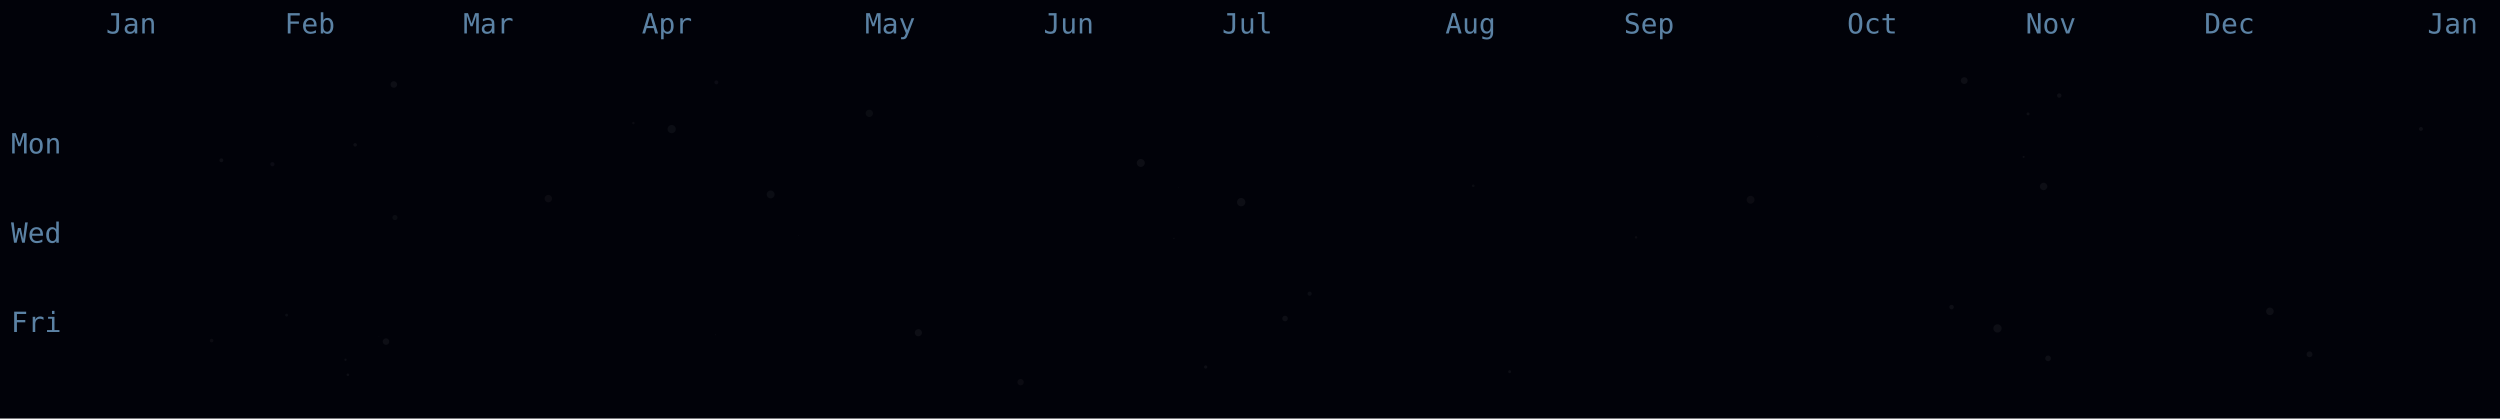
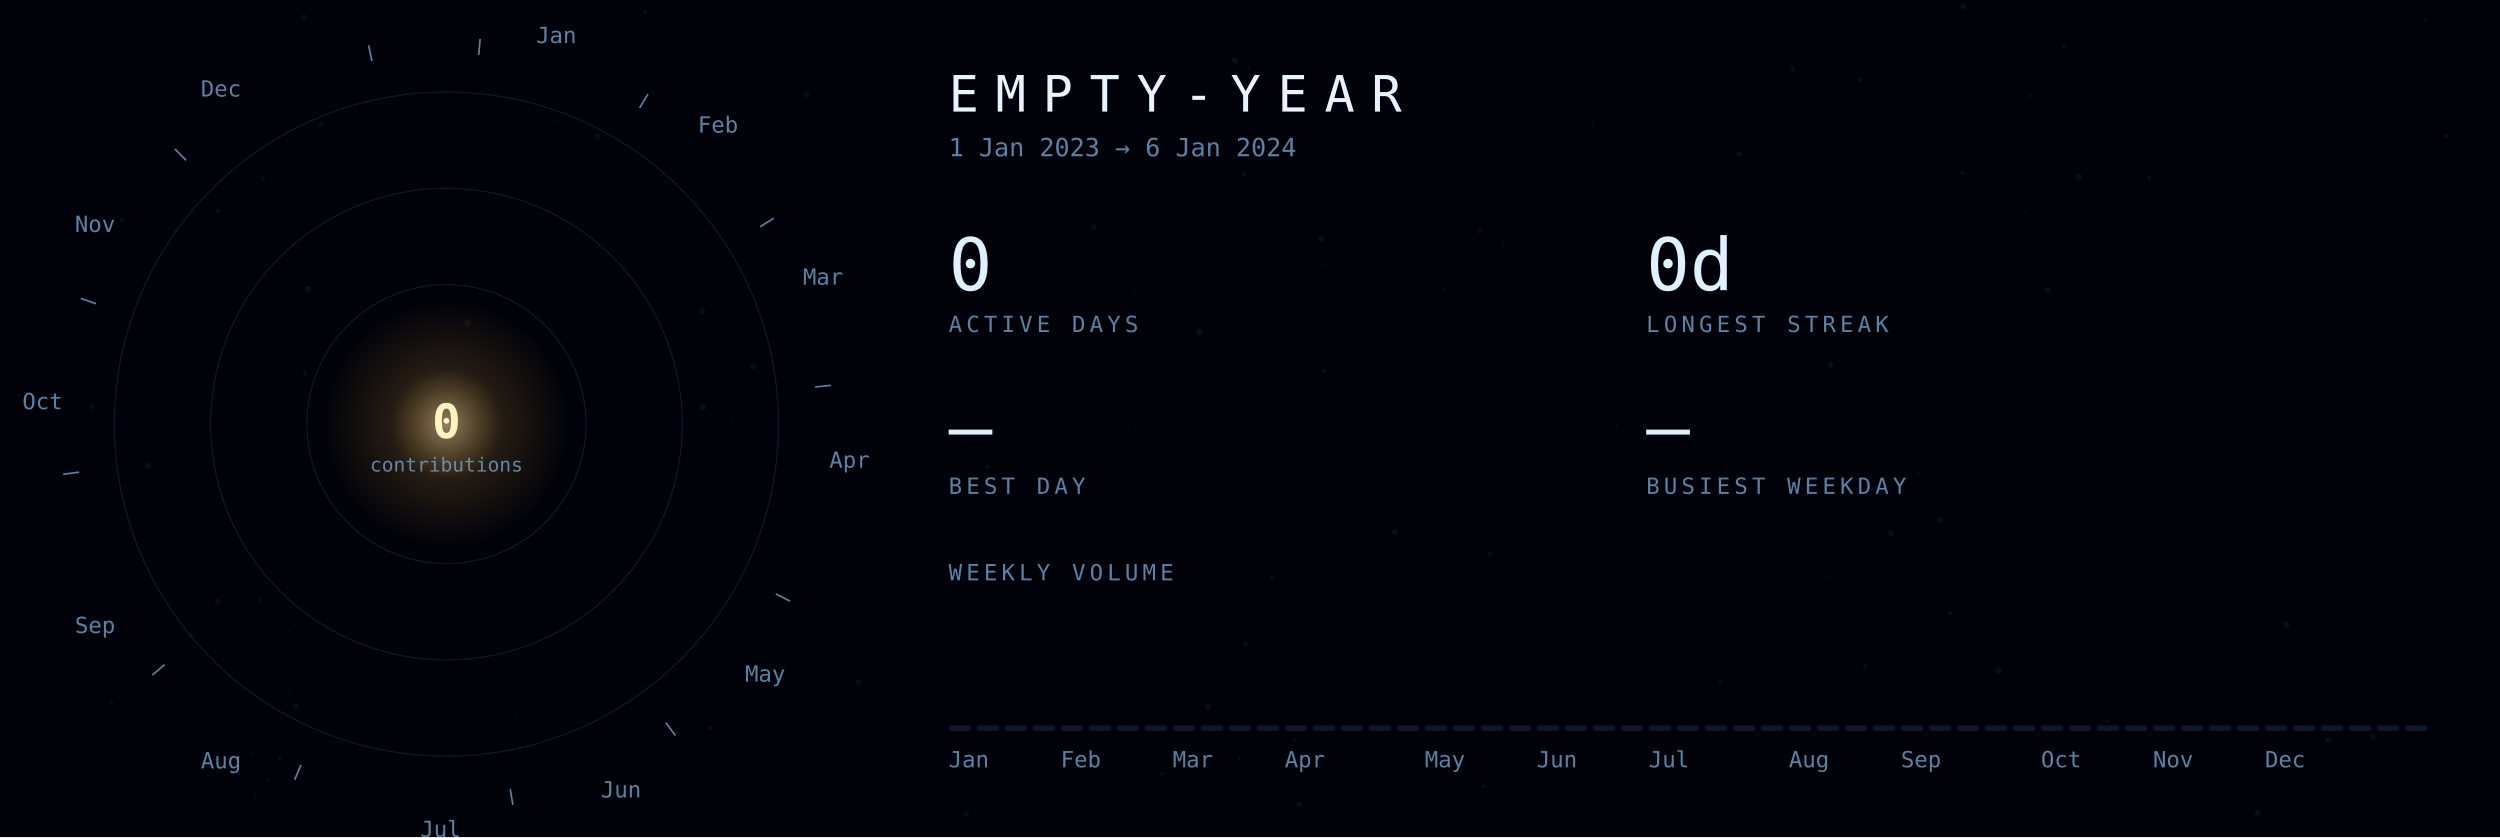
- <svg xmlns="http://www.w3.org/2000/svg" viewBox="0 0 896 150" width="896" height="150" role="img" aria-label="Cinematic comet contribution graph">
-   <rect x="0.00" y="0.00" width="896.00" height="150.00" fill="#010209" />
+ <svg xmlns="http://www.w3.org/2000/svg" viewBox="0 0 896 300" width="896" height="300" role="img" aria-label="Cinematic comet contribution orbit">
+   <rect x="0.00" y="0.00" width="896.00" height="300.00" fill="#010209" />
  <defs>
    <linearGradient id="tail-grad" x1="0" y1="0" x2="1" y2="0">
      <stop offset="0%" stop-color="#c8e0ff" stop-opacity="0" />
      <stop offset="40%" stop-color="#c8e0ff" stop-opacity="0.1" />
      <stop offset="70%" stop-color="#d8ecff" stop-opacity="0.5" />
      <stop offset="90%" stop-color="#ffffff" stop-opacity="0.85" />
      <stop offset="100%" stop-color="#ffffff" stop-opacity="0" />
    </linearGradient>
    <filter id="tail-blur" x="-20%" y="-100%" width="140%" height="300%">
      <feGaussianBlur stdDeviation="1.2" />
    </filter>
    <filter id="organic-sphere" x="-80%" y="-80%" width="260%" height="260%">
      <feTurbulence type="fractalNoise" baseFrequency="0.035" numOctaves="2" seed="7" result="noise" />
      <feDisplacementMap in="SourceGraphic" in2="noise" scale="4" xChannelSelector="R" yChannelSelector="G" result="displaced" />
      <feGaussianBlur in="displaced" stdDeviation="1.4" />
    </filter>
+     <radialGradient id="sun-glow">
+       <stop offset="0" stop-color="#ffe9a8" stop-opacity="0.55" />
+       <stop offset="0.45" stop-color="#ffb74a" stop-opacity="0.14" />
+       <stop offset="1" stop-color="#ffb74a" stop-opacity="0" />
+     </radialGradient>
  </defs>
-   <text x="22.00" y="55.00" font-family="monospace" font-size="10.00" fill="rgba(122,172,216,0.75)" text-anchor="end">Mon</text>
-   <text x="22.00" y="87.00" font-family="monospace" font-size="10.00" fill="rgba(122,172,216,0.75)" text-anchor="end">Wed</text>
-   <text x="22.00" y="119.00" font-family="monospace" font-size="10.00" fill="rgba(122,172,216,0.75)" text-anchor="end">Fri</text>
-   <text x="38.00" y="12.00" font-family="monospace" font-size="10.00" fill="rgba(122,172,216,0.75)">Jan</text>
-   <text x="102.00" y="12.00" font-family="monospace" font-size="10.00" fill="rgba(122,172,216,0.75)">Feb</text>
-   <text x="166.00" y="12.00" font-family="monospace" font-size="10.00" fill="rgba(122,172,216,0.75)">Mar</text>
-   <text x="230.00" y="12.00" font-family="monospace" font-size="10.00" fill="rgba(122,172,216,0.75)">Apr</text>
-   <text x="310.00" y="12.00" font-family="monospace" font-size="10.00" fill="rgba(122,172,216,0.75)">May</text>
-   <text x="374.00" y="12.00" font-family="monospace" font-size="10.00" fill="rgba(122,172,216,0.75)">Jun</text>
-   <text x="438.00" y="12.00" font-family="monospace" font-size="10.00" fill="rgba(122,172,216,0.75)">Jul</text>
-   <text x="518.00" y="12.00" font-family="monospace" font-size="10.00" fill="rgba(122,172,216,0.75)">Aug</text>
-   <text x="582.00" y="12.00" font-family="monospace" font-size="10.00" fill="rgba(122,172,216,0.75)">Sep</text>
-   <text x="662.00" y="12.00" font-family="monospace" font-size="10.00" fill="rgba(122,172,216,0.75)">Oct</text>
-   <text x="726.00" y="12.00" font-family="monospace" font-size="10.00" fill="rgba(122,172,216,0.75)">Nov</text>
-   <text x="790.00" y="12.00" font-family="monospace" font-size="10.00" fill="rgba(122,172,216,0.75)">Dec</text>
-   <text x="870.00" y="12.00" font-family="monospace" font-size="10.00" fill="rgba(122,172,216,0.75)">Jan</text>
-   <circle cx="738.04" cy="34.24" r="0.79" fill="hsl(0,0%,100%)" opacity="0.05">
+   <circle cx="739.66" cy="16.72" r="0.78" fill="hsl(130,22%,80%)" opacity="0.05">
    <animate attributeName="opacity" values="0.05;0.3;0.05" dur="7s" begin="-6.03s" repeatCount="indefinite" />
  </circle>
-   <circle cx="651.31" cy="48.81" r="0.10" fill="hsl(0,0%,100%)" opacity="0.05">
+   <circle cx="648.03" cy="55.75" r="0.36" fill="hsl(200,45%,88%)" opacity="0.05">
    <animate attributeName="opacity" values="0.05;0.3;0.05" dur="7s" begin="-4.67s" repeatCount="indefinite" />
  </circle>
-   <circle cx="541.05" cy="133.20" r="0.52" fill="hsl(0,0%,100%)" opacity="0.05">
+   <circle cx="531.53" cy="281.78" r="0.61" fill="hsl(200,45%,88%)" opacity="0.05">
    <animate attributeName="opacity" values="0.05;0.3;0.05" dur="7s" begin="-0.43s" repeatCount="indefinite" />
  </circle>
-   <circle cx="699.44" cy="110.07" r="0.81" fill="hsl(0,0%,100%)" opacity="0.05">
+   <circle cx="698.87" cy="219.82" r="0.79" fill="hsl(0,0%,100%)" opacity="0.05">
    <animate attributeName="opacity" values="0.05;0.3;0.05" dur="7s" begin="-3.91s" repeatCount="indefinite" />
  </circle>
-   <circle cx="256.74" cy="29.52" r="0.71" fill="hsl(268,32%,82%)" opacity="0.05">
+   <circle cx="231.13" cy="4.08" r="0.73" fill="hsl(268,32%,82%)" opacity="0.05">
    <animate attributeName="opacity" values="0.05;0.3;0.05" dur="7s" begin="-4.55s" repeatCount="indefinite" />
  </circle>
-   <circle cx="141.55" cy="77.97" r="0.92" fill="hsl(130,22%,80%)" opacity="0.05">
+   <circle cx="109.41" cy="133.84" r="0.85" fill="hsl(268,32%,82%)" opacity="0.05">
    <animate attributeName="opacity" values="0.05;0.3;0.05" dur="7s" begin="-1.47s" repeatCount="indefinite" />
  </circle>
-   <circle cx="196.52" cy="71.19" r="1.33" fill="hsl(15,35%,80%)" opacity="0.05">
+   <circle cx="167.49" cy="115.70" r="1.10" fill="hsl(268,32%,82%)" opacity="0.05">
    <animate attributeName="opacity" values="0.05;0.3;0.05" dur="7s" begin="-1.85s" repeatCount="indefinite" />
  </circle>
-   <circle cx="869.56" cy="39.15" r="0.00" fill="hsl(200,45%,88%)" opacity="0.05">
+   <circle cx="878.63" cy="29.87" r="0.30" fill="hsl(130,22%,80%)" opacity="0.05">
    <animate attributeName="opacity" values="0.05;0.3;0.05" dur="7s" begin="-1.84s" repeatCount="indefinite" />
  </circle>
-   <circle cx="703.98" cy="28.88" r="1.22" fill="hsl(0,0%,100%)" opacity="0.05">
+   <circle cx="703.68" cy="2.35" r="1.03" fill="hsl(200,45%,88%)" opacity="0.05">
    <animate attributeName="opacity" values="0.05;0.3;0.05" dur="7s" begin="-3.36s" repeatCount="indefinite" />
  </circle>
-   <circle cx="257.67" cy="83.36" r="0.04" fill="hsl(0,0%,100%)" opacity="0.05">
+   <circle cx="232.10" cy="148.28" r="0.32" fill="hsl(15,35%,80%)" opacity="0.05">
    <animate attributeName="opacity" values="0.05;0.3;0.05" dur="7s" begin="-6.03s" repeatCount="indefinite" />
  </circle>
-   <circle cx="725.27" cy="56.24" r="0.36" fill="hsl(0,0%,100%)" opacity="0.05">
+   <circle cx="726.17" cy="75.64" r="0.51" fill="hsl(15,35%,80%)" opacity="0.05">
    <animate attributeName="opacity" values="0.05;0.3;0.05" dur="7s" begin="-3.16s" repeatCount="indefinite" />
  </circle>
-   <circle cx="528.02" cy="66.59" r="0.47" fill="hsl(130,22%,80%)" opacity="0.05">
+   <circle cx="517.76" cy="103.38" r="0.58" fill="hsl(268,32%,82%)" opacity="0.05">
    <animate attributeName="opacity" values="0.05;0.3;0.05" dur="7s" begin="-1.06s" repeatCount="indefinite" />
  </circle>
-   <circle cx="734.03" cy="128.44" r="1.02" fill="hsl(0,0%,100%)" opacity="0.05">
+   <circle cx="735.43" cy="269.03" r="0.91" fill="hsl(130,22%,80%)" opacity="0.05">
    <animate attributeName="opacity" values="0.05;0.3;0.05" dur="7s" begin="-2.31s" repeatCount="indefinite" />
  </circle>
-   <circle cx="97.63" cy="58.85" r="0.76" fill="hsl(268,32%,82%)" opacity="0.05">
+   <circle cx="63.01" cy="82.64" r="0.76" fill="hsl(268,32%,82%)" opacity="0.05">
    <animate attributeName="opacity" values="0.05;0.3;0.05" dur="7s" begin="-2.16s" repeatCount="indefinite" />
  </circle>
-   <circle cx="586.36" cy="85.07" r="0.44" fill="hsl(15,35%,80%)" opacity="0.05">
+   <circle cx="579.40" cy="152.88" r="0.56" fill="hsl(268,32%,82%)" opacity="0.05">
    <animate attributeName="opacity" values="0.05;0.3;0.05" dur="7s" begin="-5.61s" repeatCount="indefinite" />
  </circle>
-   <circle cx="813.53" cy="111.59" r="1.36" fill="hsl(0,0%,100%)" opacity="0.05">
+   <circle cx="819.42" cy="223.91" r="1.11" fill="hsl(200,45%,88%)" opacity="0.05">
    <animate attributeName="opacity" values="0.05;0.3;0.05" dur="7s" begin="-5.70s" repeatCount="indefinite" />
  </circle>
-   <circle cx="469.37" cy="105.26" r="0.75" fill="hsl(200,45%,88%)" opacity="0.05">
+   <circle cx="455.78" cy="206.95" r="0.75" fill="hsl(130,22%,80%)" opacity="0.05">
    <animate attributeName="opacity" values="0.05;0.3;0.05" dur="7s" begin="-0.62s" repeatCount="indefinite" />
  </circle>
-   <circle cx="276.20" cy="69.69" r="1.41" fill="hsl(200,45%,88%)" opacity="0.05">
+   <circle cx="251.68" cy="111.67" r="1.15" fill="hsl(130,22%,80%)" opacity="0.05">
    <animate attributeName="opacity" values="0.05;0.3;0.05" dur="7s" begin="-0.05s" repeatCount="indefinite" />
  </circle>
-   <circle cx="365.78" cy="136.97" r="1.14" fill="hsl(15,35%,80%)" opacity="0.05">
+   <circle cx="346.33" cy="291.87" r="0.99" fill="hsl(268,32%,82%)" opacity="0.05">
    <animate attributeName="opacity" values="0.05;0.3;0.05" dur="7s" begin="-2.85s" repeatCount="indefinite" />
  </circle>
-   <circle cx="832.16" cy="39.52" r="0.03" fill="hsl(130,22%,80%)" opacity="0.05">
+   <circle cx="839.12" cy="30.86" r="0.32" fill="hsl(268,32%,82%)" opacity="0.05">
    <animate attributeName="opacity" values="0.05;0.3;0.05" dur="7s" begin="-5.14s" repeatCount="indefinite" />
  </circle>
-   <circle cx="227.00" cy="44.11" r="0.43" fill="hsl(15,35%,80%)" opacity="0.05">
+   <circle cx="199.70" cy="43.14" r="0.56" fill="hsl(268,32%,82%)" opacity="0.05">
    <animate attributeName="opacity" values="0.05;0.3;0.05" dur="7s" begin="-4.02s" repeatCount="indefinite" />
  </circle>
-   <circle cx="867.67" cy="46.21" r="0.71" fill="hsl(0,0%,100%)" opacity="0.05">
+   <circle cx="876.63" cy="48.79" r="0.73" fill="hsl(130,22%,80%)" opacity="0.05">
    <animate attributeName="opacity" values="0.05;0.3;0.05" dur="7s" begin="-6.70s" repeatCount="indefinite" />
  </circle>
-   <circle cx="627.41" cy="71.59" r="1.41" fill="hsl(15,35%,80%)" opacity="0.05">
+   <circle cx="622.78" cy="116.76" r="1.14" fill="hsl(268,32%,82%)" opacity="0.05">
    <animate attributeName="opacity" values="0.05;0.3;0.05" dur="7s" begin="-2.17s" repeatCount="indefinite" />
  </circle>
-   <circle cx="240.73" cy="46.27" r="1.47" fill="hsl(200,45%,88%)" opacity="0.05">
+   <circle cx="214.20" cy="48.95" r="1.18" fill="hsl(130,22%,80%)" opacity="0.05">
    <animate attributeName="opacity" values="0.05;0.3;0.05" dur="7s" begin="-0.75s" repeatCount="indefinite" />
  </circle>
-   <circle cx="444.84" cy="72.45" r="1.49" fill="hsl(0,0%,100%)" opacity="0.05">
+   <circle cx="429.87" cy="119.06" r="1.19" fill="hsl(200,45%,88%)" opacity="0.05">
    <animate attributeName="opacity" values="0.05;0.3;0.05" dur="7s" begin="-2.44s" repeatCount="indefinite" />
  </circle>
-   <circle cx="246.79" cy="32.16" r="0.04" fill="hsl(0,0%,100%)" opacity="0.05">
+   <circle cx="220.61" cy="11.15" r="0.32" fill="hsl(0,0%,100%)" opacity="0.05">
    <animate attributeName="opacity" values="0.05;0.3;0.05" dur="7s" begin="-0.21s" repeatCount="indefinite" />
  </circle>
-   <circle cx="79.34" cy="57.44" r="0.69" fill="hsl(0,0%,100%)" opacity="0.05">
+   <circle cx="43.69" cy="78.87" r="0.71" fill="hsl(15,35%,80%)" opacity="0.05">
    <animate attributeName="opacity" values="0.05;0.3;0.05" dur="7s" begin="-2.82s" repeatCount="indefinite" />
  </circle>
-   <circle cx="135.81" cy="120.70" r="0.12" fill="hsl(130,22%,80%)" opacity="0.05">
+   <circle cx="103.35" cy="248.29" r="0.37" fill="hsl(268,32%,82%)" opacity="0.05">
    <animate attributeName="opacity" values="0.05;0.3;0.05" dur="7s" begin="-5.09s" repeatCount="indefinite" />
  </circle>
-   <circle cx="726.85" cy="40.82" r="0.52" fill="hsl(0,0%,100%)" opacity="0.05">
+   <circle cx="727.84" cy="34.34" r="0.61" fill="hsl(15,35%,80%)" opacity="0.05">
    <animate attributeName="opacity" values="0.05;0.3;0.05" dur="7s" begin="-1.64s" repeatCount="indefinite" />
  </circle>
-   <circle cx="127.28" cy="51.92" r="0.63" fill="hsl(0,0%,100%)" opacity="0.05">
+   <circle cx="94.34" cy="64.07" r="0.68" fill="hsl(15,35%,80%)" opacity="0.05">
    <animate attributeName="opacity" values="0.05;0.3;0.05" dur="7s" begin="-5.50s" repeatCount="indefinite" />
  </circle>
-   <circle cx="329.14" cy="119.25" r="1.29" fill="hsl(0,0%,100%)" opacity="0.05">
+   <circle cx="307.62" cy="244.43" r="1.07" fill="hsl(15,35%,80%)" opacity="0.05">
    <animate attributeName="opacity" values="0.05;0.3;0.05" dur="7s" begin="-4.59s" repeatCount="indefinite" />
  </circle>
-   <circle cx="460.56" cy="114.16" r="1.00" fill="hsl(0,0%,100%)" opacity="0.05">
+   <circle cx="446.47" cy="230.78" r="0.90" fill="hsl(130,22%,80%)" opacity="0.05">
    <animate attributeName="opacity" values="0.05;0.3;0.05" dur="7s" begin="-1.61s" repeatCount="indefinite" />
  </circle>
-   <circle cx="715.90" cy="117.70" r="1.48" fill="hsl(0,0%,100%)" opacity="0.05">
+   <circle cx="716.27" cy="240.26" r="1.19" fill="hsl(15,35%,80%)" opacity="0.05">
    <animate attributeName="opacity" values="0.05;0.3;0.05" dur="7s" begin="-3.42s" repeatCount="indefinite" />
  </circle>
-   <circle cx="501.13" cy="129.33" r="0.05" fill="hsl(0,0%,100%)" opacity="0.05">
+   <circle cx="489.35" cy="271.43" r="0.33" fill="hsl(0,0%,100%)" opacity="0.05">
    <animate attributeName="opacity" values="0.05;0.3;0.05" dur="7s" begin="-5.19s" repeatCount="indefinite" />
  </circle>
-   <circle cx="75.84" cy="122.06" r="0.64" fill="hsl(15,35%,80%)" opacity="0.05">
+   <circle cx="39.98" cy="251.94" r="0.68" fill="hsl(268,32%,82%)" opacity="0.05">
    <animate attributeName="opacity" values="0.05;0.3;0.05" dur="7s" begin="-6.18s" repeatCount="indefinite" />
  </circle>
-   <circle cx="432.11" cy="131.53" r="0.58" fill="hsl(0,0%,100%)" opacity="0.05">
+   <circle cx="416.41" cy="277.32" r="0.65" fill="hsl(15,35%,80%)" opacity="0.05">
    <animate attributeName="opacity" values="0.05;0.3;0.05" dur="7s" begin="-3.98s" repeatCount="indefinite" />
  </circle>
-   <circle cx="138.34" cy="122.43" r="1.17" fill="hsl(0,0%,100%)" opacity="0.05">
+   <circle cx="106.02" cy="252.93" r="1.00" fill="hsl(200,45%,88%)" opacity="0.05">
    <animate attributeName="opacity" values="0.05;0.3;0.05" dur="7s" begin="-2.57s" repeatCount="indefinite" />
  </circle>
-   <circle cx="256.49" cy="119.97" r="0.15" fill="hsl(0,0%,100%)" opacity="0.05">
+   <circle cx="230.86" cy="246.35" r="0.39" fill="hsl(15,35%,80%)" opacity="0.05">
    <animate attributeName="opacity" values="0.05;0.3;0.05" dur="7s" begin="-6.58s" repeatCount="indefinite" />
  </circle>
-   <circle cx="408.86" cy="58.40" r="1.43" fill="hsl(0,0%,100%)" opacity="0.05">
+   <circle cx="391.85" cy="81.42" r="1.16" fill="hsl(15,35%,80%)" opacity="0.05">
    <animate attributeName="opacity" values="0.05;0.3;0.05" dur="7s" begin="-6.91s" repeatCount="indefinite" />
  </circle>
-   <circle cx="420.73" cy="85.44" r="0.25" fill="hsl(200,45%,88%)" opacity="0.05">
+   <circle cx="404.40" cy="153.85" r="0.45" fill="hsl(130,22%,80%)" opacity="0.05">
    <animate attributeName="opacity" values="0.05;0.3;0.05" dur="7s" begin="-4.30s" repeatCount="indefinite" />
  </circle>
-   <circle cx="318.39" cy="123.57" r="0.01" fill="hsl(0,0%,100%)" opacity="0.05">
+   <circle cx="296.26" cy="256.00" r="0.31" fill="hsl(15,35%,80%)" opacity="0.05">
    <animate attributeName="opacity" values="0.05;0.3;0.05" dur="7s" begin="-5.26s" repeatCount="indefinite" />
  </circle>
-   <circle cx="422.29" cy="67.20" r="0.10" fill="hsl(0,0%,100%)" opacity="0.05">
+   <circle cx="406.04" cy="104.99" r="0.36" fill="hsl(0,0%,100%)" opacity="0.05">
    <animate attributeName="opacity" values="0.05;0.3;0.05" dur="7s" begin="-3.26s" repeatCount="indefinite" />
  </circle>
-   <circle cx="102.71" cy="112.94" r="0.51" fill="hsl(200,45%,88%)" opacity="0.05">
+   <circle cx="68.37" cy="227.51" r="0.61" fill="hsl(130,22%,80%)" opacity="0.05">
    <animate attributeName="opacity" values="0.05;0.3;0.05" dur="7s" begin="-6.56s" repeatCount="indefinite" />
  </circle>
-   <circle cx="732.43" cy="66.82" r="1.33" fill="hsl(0,0%,100%)" opacity="0.05">
+   <circle cx="733.73" cy="103.98" r="1.10" fill="hsl(200,45%,88%)" opacity="0.05">
    <animate attributeName="opacity" values="0.05;0.3;0.05" dur="7s" begin="-5.08s" repeatCount="indefinite" />
  </circle>
-   <circle cx="311.56" cy="40.62" r="1.31" fill="hsl(130,22%,80%)" opacity="0.05">
+   <circle cx="289.04" cy="33.80" r="1.08" fill="hsl(268,32%,82%)" opacity="0.05">
    <animate attributeName="opacity" values="0.05;0.3;0.05" dur="7s" begin="-1.35s" repeatCount="indefinite" />
  </circle>
-   <circle cx="827.73" cy="126.98" r="1.05" fill="hsl(0,0%,100%)" opacity="0.05">
+   <circle cx="834.43" cy="265.13" r="0.93" fill="hsl(200,45%,88%)" opacity="0.05">
    <animate attributeName="opacity" values="0.05;0.3;0.05" dur="7s" begin="-0.33s" repeatCount="indefinite" />
  </circle>
-   <circle cx="141.14" cy="30.28" r="1.18" fill="hsl(0,0%,100%)" opacity="0.05">
+   <circle cx="108.98" cy="6.10" r="1.01" fill="hsl(15,35%,80%)" opacity="0.05">
    <animate attributeName="opacity" values="0.05;0.3;0.05" dur="7s" begin="-2.87s" repeatCount="indefinite" />
  </circle>
-   <circle cx="286.23" cy="84.31" r="0.12" fill="hsl(0,0%,100%)" opacity="0.05">
+   <circle cx="262.28" cy="150.84" r="0.37" fill="hsl(15,35%,80%)" opacity="0.05">
    <animate attributeName="opacity" values="0.05;0.3;0.05" dur="7s" begin="-2.82s" repeatCount="indefinite" />
  </circle>
-   <circle cx="123.83" cy="128.93" r="0.40" fill="hsl(0,0%,100%)" opacity="0.05">
+   <circle cx="90.69" cy="270.34" r="0.54" fill="hsl(15,35%,80%)" opacity="0.05">
    <animate attributeName="opacity" values="0.05;0.3;0.05" dur="7s" begin="-6.29s" repeatCount="indefinite" />
  </circle>
-   <circle cx="124.67" cy="134.33" r="0.46" fill="hsl(0,0%,100%)" opacity="0.05">
+   <circle cx="91.58" cy="284.82" r="0.58" fill="hsl(130,22%,80%)" opacity="0.05">
    <animate attributeName="opacity" values="0.05;0.3;0.05" dur="7s" begin="-5.91s" repeatCount="indefinite" />
  </circle>
+   <circle cx="100.19" cy="271.98" r="0.64" fill="hsl(0,0%,100%)" opacity="0.05">
+     <animate attributeName="opacity" values="0.05;0.3;0.05" dur="7s" begin="-5.75s" repeatCount="indefinite" />
+   </circle>
+   <circle cx="804.84" cy="126.21" r="0.34" fill="hsl(200,45%,88%)" opacity="0.05">
+     <animate attributeName="opacity" values="0.05;0.3;0.05" dur="7s" begin="-2.48s" repeatCount="indefinite" />
+   </circle>
+   <circle cx="184.70" cy="256.88" r="0.43" fill="hsl(130,22%,80%)" opacity="0.05">
+     <animate attributeName="opacity" values="0.05;0.3;0.05" dur="7s" begin="-0.85s" repeatCount="indefinite" />
+   </circle>
+   <circle cx="770.30" cy="63.70" r="0.83" fill="hsl(130,22%,80%)" opacity="0.05">
+     <animate attributeName="opacity" values="0.05;0.3;0.05" dur="7s" begin="-2.35s" repeatCount="indefinite" />
+   </circle>
+   <circle cx="808.98" cy="291.43" r="1.04" fill="hsl(200,45%,88%)" opacity="0.05">
+     <animate attributeName="opacity" values="0.05;0.3;0.05" dur="7s" begin="-3.36s" repeatCount="indefinite" />
+   </circle>
+   <circle cx="530.37" cy="82.91" r="0.83" fill="hsl(15,35%,80%)" opacity="0.05">
+     <animate attributeName="opacity" values="0.05;0.3;0.05" dur="7s" begin="-4.22s" repeatCount="indefinite" />
+   </circle>
+   <circle cx="727.32" cy="144.35" r="0.44" fill="hsl(200,45%,88%)" opacity="0.05">
+     <animate attributeName="opacity" values="0.05;0.3;0.05" dur="7s" begin="-3.40s" repeatCount="indefinite" />
+   </circle>
+   <circle cx="850.53" cy="264.04" r="1.07" fill="hsl(15,35%,80%)" opacity="0.05">
+     <animate attributeName="opacity" values="0.05;0.3;0.05" dur="7s" begin="-1.92s" repeatCount="indefinite" />
+   </circle>
+   <circle cx="465.66" cy="288.37" r="1.04" fill="hsl(200,45%,88%)" opacity="0.05">
+     <animate attributeName="opacity" values="0.05;0.3;0.05" dur="7s" begin="-1.07s" repeatCount="indefinite" />
+   </circle>
+   <circle cx="269.98" cy="131.31" r="1.04" fill="hsl(200,45%,88%)" opacity="0.05">
+     <animate attributeName="opacity" values="0.05;0.3;0.05" dur="7s" begin="-1.97s" repeatCount="indefinite" />
+   </circle>
+   <circle cx="473.94" cy="94.72" r="0.48" fill="hsl(0,0%,100%)" opacity="0.05">
+     <animate attributeName="opacity" values="0.05;0.3;0.05" dur="7s" begin="-4.64s" repeatCount="indefinite" />
+   </circle>
+   <circle cx="616.50" cy="244.13" r="0.61" fill="hsl(15,35%,80%)" opacity="0.05">
+     <animate attributeName="opacity" values="0.05;0.3;0.05" dur="7s" begin="-5.07s" repeatCount="indefinite" />
+   </circle>
+   <circle cx="666.52" cy="28.60" r="0.87" fill="hsl(15,35%,80%)" opacity="0.05">
+     <animate attributeName="opacity" values="0.05;0.3;0.05" dur="7s" begin="-2.74s" repeatCount="indefinite" />
+   </circle>
+   <circle cx="535.45" cy="230.15" r="0.41" fill="hsl(15,35%,80%)" opacity="0.05">
+     <animate attributeName="opacity" values="0.05;0.3;0.05" dur="7s" begin="-5.86s" repeatCount="indefinite" />
+   </circle>
+   <circle cx="464.10" cy="265.03" r="0.62" fill="hsl(15,35%,80%)" opacity="0.05">
+     <animate attributeName="opacity" values="0.05;0.3;0.05" dur="7s" begin="-0.65s" repeatCount="indefinite" />
+   </circle>
+   <circle cx="95.71" cy="279.32" r="0.52" fill="hsl(200,45%,88%)" opacity="0.05">
+     <animate attributeName="opacity" values="0.05;0.3;0.05" dur="7s" begin="-5.19s" repeatCount="indefinite" />
+   </circle>
+   <circle cx="444.18" cy="271.72" r="0.53" fill="hsl(0,0%,100%)" opacity="0.05">
+     <animate attributeName="opacity" values="0.05;0.3;0.05" dur="7s" begin="-0.07s" repeatCount="indefinite" />
+   </circle>
+   <circle cx="251.85" cy="146.00" r="1.14" fill="hsl(0,0%,100%)" opacity="0.05">
+     <animate attributeName="opacity" values="0.05;0.3;0.05" dur="7s" begin="-6.02s" repeatCount="indefinite" />
+   </circle>
+   <circle cx="135.82" cy="157.86" r="0.66" fill="hsl(15,35%,80%)" opacity="0.05">
+     <animate attributeName="opacity" values="0.05;0.3;0.05" dur="7s" begin="-1.41s" repeatCount="indefinite" />
+   </circle>
+   <circle cx="114.90" cy="44.57" r="0.83" fill="hsl(268,32%,82%)" opacity="0.05">
+     <animate attributeName="opacity" values="0.05;0.3;0.05" dur="7s" begin="-3.72s" repeatCount="indefinite" />
+   </circle>
+   <circle cx="474.65" cy="132.84" r="0.73" fill="hsl(0,0%,100%)" opacity="0.05">
+     <animate attributeName="opacity" values="0.05;0.3;0.05" dur="7s" begin="-3.17s" repeatCount="indefinite" />
+   </circle>
+   <circle cx="538.73" cy="86.96" r="0.43" fill="hsl(15,35%,80%)" opacity="0.05">
+     <animate attributeName="opacity" values="0.05;0.3;0.05" dur="7s" begin="-5.93s" repeatCount="indefinite" />
+   </circle>
+   <circle cx="656.17" cy="130.84" r="1.05" fill="hsl(200,45%,88%)" opacity="0.05">
+     <animate attributeName="opacity" values="0.05;0.3;0.05" dur="7s" begin="-0.72s" repeatCount="indefinite" />
+   </circle>
+   <circle cx="642.54" cy="24.83" r="0.76" fill="hsl(15,35%,80%)" opacity="0.05">
+     <animate attributeName="opacity" values="0.05;0.3;0.05" dur="7s" begin="-6.70s" repeatCount="indefinite" />
+   </circle>
+   <circle cx="755.23" cy="258.54" r="0.67" fill="hsl(0,0%,100%)" opacity="0.05">
+     <animate attributeName="opacity" values="0.05;0.3;0.05" dur="7s" begin="-0.69s" repeatCount="indefinite" />
+   </circle>
+   <circle cx="570.91" cy="45.10" r="0.37" fill="hsl(0,0%,100%)" opacity="0.05">
+     <animate attributeName="opacity" values="0.05;0.3;0.05" dur="7s" begin="-4.46s" repeatCount="indefinite" />
+   </circle>
+   <circle cx="869.25" cy="7.12" r="0.56" fill="hsl(15,35%,80%)" opacity="0.05">
+     <animate attributeName="opacity" values="0.05;0.3;0.05" dur="7s" begin="-4.53s" repeatCount="indefinite" />
+   </circle>
+   <circle cx="110.54" cy="103.57" r="1.09" fill="hsl(0,0%,100%)" opacity="0.05">
+     <animate attributeName="opacity" values="0.05;0.3;0.05" dur="7s" begin="-2.58s" repeatCount="indefinite" />
+   </circle>
+   <circle cx="668.51" cy="238.78" r="0.83" fill="hsl(130,22%,80%)" opacity="0.05">
+     <animate attributeName="opacity" values="0.05;0.3;0.05" dur="7s" begin="-4.86s" repeatCount="indefinite" />
+   </circle>
+   <circle cx="77.99" cy="215.50" r="0.96" fill="hsl(268,32%,82%)" opacity="0.05">
+     <animate attributeName="opacity" values="0.05;0.3;0.05" dur="7s" begin="-5.43s" repeatCount="indefinite" />
+   </circle>
+   <circle cx="499.94" cy="190.74" r="1.13" fill="hsl(130,22%,80%)" opacity="0.05">
+     <animate attributeName="opacity" values="0.05;0.3;0.05" dur="7s" begin="-6.47s" repeatCount="indefinite" />
+   </circle>
+   <circle cx="703.35" cy="62.02" r="0.66" fill="hsl(15,35%,80%)" opacity="0.05">
+     <animate attributeName="opacity" values="0.05;0.3;0.05" dur="7s" begin="-0.18s" repeatCount="indefinite" />
+   </circle>
+   <circle cx="687.61" cy="169.58" r="0.50" fill="hsl(15,35%,80%)" opacity="0.05">
+     <animate attributeName="opacity" values="0.05;0.3;0.05" dur="7s" begin="-3.37s" repeatCount="indefinite" />
+   </circle>
+   <circle cx="445.76" cy="62.49" r="0.75" fill="hsl(0,0%,100%)" opacity="0.05">
+     <animate attributeName="opacity" values="0.05;0.3;0.05" dur="7s" begin="-6.65s" repeatCount="indefinite" />
+   </circle>
+   <circle cx="103.47" cy="226.33" r="0.44" fill="hsl(200,45%,88%)" opacity="0.05">
+     <animate attributeName="opacity" values="0.05;0.3;0.05" dur="7s" begin="-1.13s" repeatCount="indefinite" />
+   </circle>
+   <circle cx="45.25" cy="73.28" r="0.34" fill="hsl(15,35%,80%)" opacity="0.05">
+     <animate attributeName="opacity" values="0.05;0.3;0.05" dur="7s" begin="-2.15s" repeatCount="indefinite" />
+   </circle>
+   <circle cx="677.71" cy="191.21" r="1.07" fill="hsl(200,45%,88%)" opacity="0.05">
+     <animate attributeName="opacity" values="0.05;0.3;0.05" dur="7s" begin="-1.39s" repeatCount="indefinite" />
+   </circle>
+   <circle cx="414.60" cy="51.93" r="0.91" fill="hsl(200,45%,88%)" opacity="0.05">
+     <animate attributeName="opacity" values="0.05;0.3;0.05" dur="7s" begin="-4.08s" repeatCount="indefinite" />
+   </circle>
+   <circle cx="447.39" cy="24.25" r="0.44" fill="hsl(0,0%,100%)" opacity="0.05">
+     <animate attributeName="opacity" values="0.05;0.3;0.05" dur="7s" begin="-5.51s" repeatCount="indefinite" />
+   </circle>
+   <circle cx="623.25" cy="55.23" r="1.02" fill="hsl(200,45%,88%)" opacity="0.05">
+     <animate attributeName="opacity" values="0.05;0.3;0.05" dur="7s" begin="-6.70s" repeatCount="indefinite" />
+   </circle>
+   <circle cx="473.53" cy="85.57" r="1.11" fill="hsl(200,45%,88%)" opacity="0.05">
+     <animate attributeName="opacity" values="0.05;0.3;0.05" dur="7s" begin="-2.67s" repeatCount="indefinite" />
+   </circle>
+   <circle cx="442.71" cy="21.80" r="1.10" fill="hsl(0,0%,100%)" opacity="0.05">
+     <animate attributeName="opacity" values="0.05;0.3;0.05" dur="7s" begin="-2.94s" repeatCount="indefinite" />
+   </circle>
+   <circle cx="432.82" cy="253.27" r="1.07" fill="hsl(130,22%,80%)" opacity="0.05">
+     <animate attributeName="opacity" values="0.05;0.3;0.05" dur="7s" begin="-1.96s" repeatCount="indefinite" />
+   </circle>
+   <circle cx="419.61" cy="204.10" r="0.36" fill="hsl(15,35%,80%)" opacity="0.05">
+     <animate attributeName="opacity" values="0.05;0.3;0.05" dur="7s" begin="-1.36s" repeatCount="indefinite" />
+   </circle>
+   <circle cx="254.62" cy="260.91" r="0.79" fill="hsl(268,32%,82%)" opacity="0.05">
+     <animate attributeName="opacity" values="0.05;0.3;0.05" dur="7s" begin="-3.37s" repeatCount="indefinite" />
+   </circle>
+   <circle cx="353.81" cy="167.26" r="0.71" fill="hsl(0,0%,100%)" opacity="0.05">
+     <animate attributeName="opacity" values="0.05;0.3;0.05" dur="7s" begin="-1.06s" repeatCount="indefinite" />
+   </circle>
+   <circle cx="5.88" cy="297.62" r="0.41" fill="hsl(268,32%,82%)" opacity="0.05">
+     <animate attributeName="opacity" values="0.05;0.3;0.05" dur="7s" begin="-0.11s" repeatCount="indefinite" />
+   </circle>
+   <circle cx="554.24" cy="261.06" r="1.12" fill="hsl(130,22%,80%)" opacity="0.05">
+     <animate attributeName="opacity" values="0.05;0.3;0.05" dur="7s" begin="-6.66s" repeatCount="indefinite" />
+   </circle>
+   <circle cx="32.88" cy="145.82" r="0.88" fill="hsl(15,35%,80%)" opacity="0.05">
+     <animate attributeName="opacity" values="0.05;0.3;0.05" dur="7s" begin="-1.47s" repeatCount="indefinite" />
+   </circle>
+   <circle cx="53.04" cy="167.02" r="1.18" fill="hsl(200,45%,88%)" opacity="0.05">
+     <animate attributeName="opacity" values="0.05;0.3;0.05" dur="7s" begin="-5.58s" repeatCount="indefinite" />
+   </circle>
+   <circle cx="695.23" cy="186.26" r="1.09" fill="hsl(268,32%,82%)" opacity="0.05">
+     <animate attributeName="opacity" values="0.05;0.3;0.05" dur="7s" begin="-5.41s" repeatCount="indefinite" />
+   </circle>
+   <circle cx="828.44" cy="120.95" r="0.36" fill="hsl(268,32%,82%)" opacity="0.05">
+     <animate attributeName="opacity" values="0.05;0.3;0.05" dur="7s" begin="-2.35s" repeatCount="indefinite" />
+   </circle>
+   <circle cx="544.92" cy="227.32" r="0.40" fill="hsl(130,22%,80%)" opacity="0.05">
+     <animate attributeName="opacity" values="0.05;0.3;0.05" dur="7s" begin="-5.89s" repeatCount="indefinite" />
+   </circle>
+   <circle cx="745.01" cy="63.28" r="1.15" fill="hsl(200,45%,88%)" opacity="0.05">
+     <animate attributeName="opacity" values="0.05;0.3;0.05" dur="7s" begin="-3.75s" repeatCount="indefinite" />
+   </circle>
+   <circle cx="78.18" cy="75.58" r="0.81" fill="hsl(200,45%,88%)" opacity="0.05">
+     <animate attributeName="opacity" values="0.05;0.3;0.05" dur="7s" begin="-4.80s" repeatCount="indefinite" />
+   </circle>
+   <circle cx="533.85" cy="198.51" r="0.90" fill="hsl(268,32%,82%)" opacity="0.05">
+     <animate attributeName="opacity" values="0.05;0.3;0.05" dur="7s" begin="-4.08s" repeatCount="indefinite" />
+   </circle>
+   <circle cx="93.79" cy="221.02" r="0.39" fill="hsl(200,45%,88%)" opacity="0.05">
+     <animate attributeName="opacity" values="0.05;0.3;0.05" dur="7s" begin="-2.01s" repeatCount="indefinite" />
+   </circle>
+   <circle cx="654.64" cy="207.07" r="0.41" fill="hsl(0,0%,100%)" opacity="0.05">
+     <animate attributeName="opacity" values="0.05;0.3;0.05" dur="7s" begin="-5.60s" repeatCount="indefinite" />
+   </circle>
+   <circle cx="827.61" cy="149.30" r="0.33" fill="hsl(15,35%,80%)" opacity="0.05">
+     <animate attributeName="opacity" values="0.05;0.3;0.05" dur="7s" begin="-4.20s" repeatCount="indefinite" />
+   </circle>
+   <circle cx="93.13" cy="215.05" r="0.58" fill="hsl(0,0%,100%)" opacity="0.05">
+     <animate attributeName="opacity" values="0.05;0.3;0.05" dur="7s" begin="-5.52s" repeatCount="indefinite" />
+   </circle>
+   <circle cx="160.00" cy="152.00" r="44.00" fill="url(#sun-glow)">
+     <animate attributeName="r" values="42;47;42" dur="6s" repeatCount="indefinite" />
+   </circle>
+   <text x="160.00" y="157.00" font-family="monospace" font-size="17.00" fill="#fff3c4" text-anchor="middle" font-weight="bold">0</text>
+   <text x="160.00" y="169.00" font-family="monospace" font-size="7.00" fill="rgba(122,172,216,0.75)" text-anchor="middle">contributions</text>
+   <circle cx="160.00" cy="152.00" r="50.00" fill="none" stroke="#5d7ea8" stroke-width="0.40" opacity="0.18" />
+   <circle cx="160.00" cy="152.00" r="84.50" fill="none" stroke="#5d7ea8" stroke-width="0.40" opacity="0.18" />
+   <circle cx="160.00" cy="152.00" r="119.00" fill="none" stroke="#5d7ea8" stroke-width="0.40" opacity="0.18" />
+   <line x1="171.57" y1="19.71" x2="172.08" y2="13.98" stroke="rgba(122,172,216,0.75)" stroke-width="0.60" />
+   <text x="199.36" y="15.44" font-family="monospace" font-size="8.00" fill="rgba(122,172,216,0.75)" text-anchor="middle">Jan</text>
+   <line x1="229.22" y1="38.67" x2="232.22" y2="33.76" stroke="rgba(122,172,216,0.75)" stroke-width="0.60" />
+   <text x="257.33" y="47.52" font-family="monospace" font-size="8.00" fill="rgba(122,172,216,0.75)" text-anchor="middle">Feb</text>
+   <line x1="272.41" y1="81.29" x2="277.28" y2="78.23" stroke="rgba(122,172,216,0.75)" stroke-width="0.60" />
+   <text x="294.99" y="102.05" font-family="monospace" font-size="8.00" fill="rgba(122,172,216,0.75)" text-anchor="middle">Mar</text>
+   <line x1="292.13" y1="138.68" x2="297.85" y2="138.11" stroke="rgba(122,172,216,0.75)" stroke-width="0.60" />
+   <text x="304.45" y="167.63" font-family="monospace" font-size="8.00" fill="rgba(122,172,216,0.75)" text-anchor="middle">Apr</text>
+   <line x1="278.05" y1="212.83" x2="283.16" y2="215.47" stroke="rgba(122,172,216,0.75)" stroke-width="0.60" />
+   <text x="274.24" y="244.30" font-family="monospace" font-size="8.00" fill="rgba(122,172,216,0.75)" text-anchor="middle">May</text>
+   <line x1="238.66" y1="259.00" x2="242.06" y2="263.63" stroke="rgba(122,172,216,0.75)" stroke-width="0.60" />
+   <text x="222.58" y="285.80" font-family="monospace" font-size="8.00" fill="rgba(122,172,216,0.75)" text-anchor="middle">Jun</text>
+   <line x1="182.85" y1="282.82" x2="183.83" y2="288.48" stroke="rgba(122,172,216,0.75)" stroke-width="0.60" />
+   <text x="157.86" y="299.98" font-family="monospace" font-size="8.00" fill="rgba(122,172,216,0.75)" text-anchor="middle">Jul</text>
+   <line x1="107.87" y1="274.14" x2="105.61" y2="279.43" stroke="rgba(122,172,216,0.75)" stroke-width="0.60" />
+   <text x="79.20" y="275.40" font-family="monospace" font-size="8.00" fill="rgba(122,172,216,0.75)" text-anchor="middle">Aug</text>
+   <line x1="58.98" y1="238.20" x2="54.60" y2="241.93" stroke="rgba(122,172,216,0.75)" stroke-width="0.60" />
+   <text x="34.08" y="226.89" font-family="monospace" font-size="8.00" fill="rgba(122,172,216,0.75)" text-anchor="middle">Sep</text>
+   <line x1="28.32" y1="169.23" x2="22.62" y2="169.97" stroke="rgba(122,172,216,0.75)" stroke-width="0.60" />
+   <text x="15.24" y="146.66" font-family="monospace" font-size="8.00" fill="rgba(122,172,216,0.75)" text-anchor="middle">Oct</text>
+   <line x1="34.41" y1="108.85" x2="28.97" y2="106.98" stroke="rgba(122,172,216,0.75)" stroke-width="0.60" />
+   <text x="34.06" y="83.13" font-family="monospace" font-size="8.00" fill="rgba(122,172,216,0.75)" text-anchor="middle">Nov</text>
+   <line x1="66.72" y1="57.48" x2="62.68" y2="53.39" stroke="rgba(122,172,216,0.75)" stroke-width="0.60" />
+   <text x="79.19" y="34.61" font-family="monospace" font-size="8.00" fill="rgba(122,172,216,0.75)" text-anchor="middle">Dec</text>
+   <line x1="133.29" y1="21.91" x2="132.13" y2="16.28" stroke="rgba(122,172,216,0.75)" stroke-width="0.60" />
+   <text x="340.00" y="40.00" font-family="monospace" font-size="18.00" fill="#e8f3ff" letter-spacing="6.00">EMPTY-YEAR</text>
+   <text x="340.00" y="56.00" font-family="monospace" font-size="9.00" fill="rgba(122,172,216,0.75)">1 Jan 2023 → 6 Jan 2024</text>
+   <text x="340.00" y="104.00" font-family="monospace" font-size="26.00" fill="#dff1ff">0</text>
+   <text x="340.00" y="119.00" font-family="monospace" font-size="8.00" fill="rgba(122,172,216,0.75)" letter-spacing="1.50">ACTIVE DAYS</text>
+   <text x="590.00" y="104.00" font-family="monospace" font-size="26.00" fill="#dff1ff">0d</text>
+   <text x="590.00" y="119.00" font-family="monospace" font-size="8.00" fill="rgba(122,172,216,0.75)" letter-spacing="1.50">LONGEST STREAK</text>
+   <text x="340.00" y="162.00" font-family="monospace" font-size="26.00" fill="#dff1ff">—</text>
+   <text x="340.00" y="177.00" font-family="monospace" font-size="8.00" fill="rgba(122,172,216,0.75)" letter-spacing="1.50">BEST DAY</text>
+   <text x="590.00" y="162.00" font-family="monospace" font-size="26.00" fill="#dff1ff">—</text>
+   <text x="590.00" y="177.00" font-family="monospace" font-size="8.00" fill="rgba(122,172,216,0.75)" letter-spacing="1.50">BUSIEST WEEKDAY</text>
+   <text x="340.00" y="208.00" font-family="monospace" font-size="8.00" fill="rgba(122,172,216,0.75)" letter-spacing="1.50">WEEKLY VOLUME</text>
+   <rect x="340.00" y="260.00" width="8.04" height="2.00" rx="1.00" fill="#0e182b" />
+   <rect x="350.04" y="260.00" width="8.04" height="2.00" rx="1.00" fill="#0e182b" />
+   <rect x="360.08" y="260.00" width="8.04" height="2.00" rx="1.00" fill="#0e182b" />
+   <rect x="370.11" y="260.00" width="8.04" height="2.00" rx="1.00" fill="#0e182b" />
+   <rect x="380.15" y="260.00" width="8.04" height="2.00" rx="1.00" fill="#0e182b" />
+   <rect x="390.19" y="260.00" width="8.04" height="2.00" rx="1.00" fill="#0e182b" />
+   <rect x="400.23" y="260.00" width="8.04" height="2.00" rx="1.00" fill="#0e182b" />
+   <rect x="410.26" y="260.00" width="8.04" height="2.00" rx="1.00" fill="#0e182b" />
+   <rect x="420.30" y="260.00" width="8.04" height="2.00" rx="1.00" fill="#0e182b" />
+   <rect x="430.34" y="260.00" width="8.04" height="2.00" rx="1.00" fill="#0e182b" />
+   <rect x="440.38" y="260.00" width="8.04" height="2.00" rx="1.00" fill="#0e182b" />
+   <rect x="450.42" y="260.00" width="8.04" height="2.00" rx="1.00" fill="#0e182b" />
+   <rect x="460.45" y="260.00" width="8.04" height="2.00" rx="1.00" fill="#0e182b" />
+   <rect x="470.49" y="260.00" width="8.04" height="2.00" rx="1.00" fill="#0e182b" />
+   <rect x="480.53" y="260.00" width="8.04" height="2.00" rx="1.00" fill="#0e182b" />
+   <rect x="490.57" y="260.00" width="8.04" height="2.00" rx="1.00" fill="#0e182b" />
+   <rect x="500.60" y="260.00" width="8.04" height="2.00" rx="1.00" fill="#0e182b" />
+   <rect x="510.64" y="260.00" width="8.04" height="2.00" rx="1.00" fill="#0e182b" />
+   <rect x="520.68" y="260.00" width="8.04" height="2.00" rx="1.00" fill="#0e182b" />
+   <rect x="530.72" y="260.00" width="8.04" height="2.00" rx="1.00" fill="#0e182b" />
+   <rect x="540.75" y="260.00" width="8.04" height="2.00" rx="1.00" fill="#0e182b" />
+   <rect x="550.79" y="260.00" width="8.04" height="2.00" rx="1.00" fill="#0e182b" />
+   <rect x="560.83" y="260.00" width="8.04" height="2.00" rx="1.00" fill="#0e182b" />
+   <rect x="570.87" y="260.00" width="8.04" height="2.00" rx="1.00" fill="#0e182b" />
+   <rect x="580.91" y="260.00" width="8.04" height="2.00" rx="1.00" fill="#0e182b" />
+   <rect x="590.94" y="260.00" width="8.04" height="2.00" rx="1.00" fill="#0e182b" />
+   <rect x="600.98" y="260.00" width="8.04" height="2.00" rx="1.00" fill="#0e182b" />
+   <rect x="611.02" y="260.00" width="8.04" height="2.00" rx="1.00" fill="#0e182b" />
+   <rect x="621.06" y="260.00" width="8.04" height="2.00" rx="1.00" fill="#0e182b" />
+   <rect x="631.09" y="260.00" width="8.04" height="2.00" rx="1.00" fill="#0e182b" />
+   <rect x="641.13" y="260.00" width="8.04" height="2.00" rx="1.00" fill="#0e182b" />
+   <rect x="651.17" y="260.00" width="8.04" height="2.00" rx="1.00" fill="#0e182b" />
+   <rect x="661.21" y="260.00" width="8.04" height="2.00" rx="1.00" fill="#0e182b" />
+   <rect x="671.25" y="260.00" width="8.04" height="2.00" rx="1.00" fill="#0e182b" />
+   <rect x="681.28" y="260.00" width="8.04" height="2.00" rx="1.00" fill="#0e182b" />
+   <rect x="691.32" y="260.00" width="8.04" height="2.00" rx="1.00" fill="#0e182b" />
+   <rect x="701.36" y="260.00" width="8.04" height="2.00" rx="1.00" fill="#0e182b" />
+   <rect x="711.40" y="260.00" width="8.04" height="2.00" rx="1.00" fill="#0e182b" />
+   <rect x="721.43" y="260.00" width="8.04" height="2.00" rx="1.00" fill="#0e182b" />
+   <rect x="731.47" y="260.00" width="8.04" height="2.00" rx="1.00" fill="#0e182b" />
+   <rect x="741.51" y="260.00" width="8.04" height="2.00" rx="1.00" fill="#0e182b" />
+   <rect x="751.55" y="260.00" width="8.04" height="2.00" rx="1.00" fill="#0e182b" />
+   <rect x="761.58" y="260.00" width="8.04" height="2.00" rx="1.00" fill="#0e182b" />
+   <rect x="771.62" y="260.00" width="8.04" height="2.00" rx="1.00" fill="#0e182b" />
+   <rect x="781.66" y="260.00" width="8.04" height="2.00" rx="1.00" fill="#0e182b" />
+   <rect x="791.70" y="260.00" width="8.04" height="2.00" rx="1.00" fill="#0e182b" />
+   <rect x="801.74" y="260.00" width="8.04" height="2.00" rx="1.00" fill="#0e182b" />
+   <rect x="811.77" y="260.00" width="8.04" height="2.00" rx="1.00" fill="#0e182b" />
+   <rect x="821.81" y="260.00" width="8.04" height="2.00" rx="1.00" fill="#0e182b" />
+   <rect x="831.85" y="260.00" width="8.04" height="2.00" rx="1.00" fill="#0e182b" />
+   <rect x="841.89" y="260.00" width="8.04" height="2.00" rx="1.00" fill="#0e182b" />
+   <rect x="851.92" y="260.00" width="8.04" height="2.00" rx="1.00" fill="#0e182b" />
+   <rect x="861.96" y="260.00" width="8.04" height="2.00" rx="1.00" fill="#0e182b" />
+   <text x="340.00" y="275.00" font-family="monospace" font-size="8.00" fill="rgba(122,172,216,0.75)">Jan</text>
+   <text x="380.15" y="275.00" font-family="monospace" font-size="8.00" fill="rgba(122,172,216,0.75)">Feb</text>
+   <text x="420.30" y="275.00" font-family="monospace" font-size="8.00" fill="rgba(122,172,216,0.75)">Mar</text>
+   <text x="460.45" y="275.00" font-family="monospace" font-size="8.00" fill="rgba(122,172,216,0.75)">Apr</text>
+   <text x="510.64" y="275.00" font-family="monospace" font-size="8.00" fill="rgba(122,172,216,0.75)">May</text>
+   <text x="550.79" y="275.00" font-family="monospace" font-size="8.00" fill="rgba(122,172,216,0.75)">Jun</text>
+   <text x="590.94" y="275.00" font-family="monospace" font-size="8.00" fill="rgba(122,172,216,0.75)">Jul</text>
+   <text x="641.13" y="275.00" font-family="monospace" font-size="8.00" fill="rgba(122,172,216,0.75)">Aug</text>
+   <text x="681.28" y="275.00" font-family="monospace" font-size="8.00" fill="rgba(122,172,216,0.75)">Sep</text>
+   <text x="731.47" y="275.00" font-family="monospace" font-size="8.00" fill="rgba(122,172,216,0.75)">Oct</text>
+   <text x="771.62" y="275.00" font-family="monospace" font-size="8.00" fill="rgba(122,172,216,0.75)">Nov</text>
+   <text x="811.77" y="275.00" font-family="monospace" font-size="8.00" fill="rgba(122,172,216,0.75)">Dec</text>
</svg>
